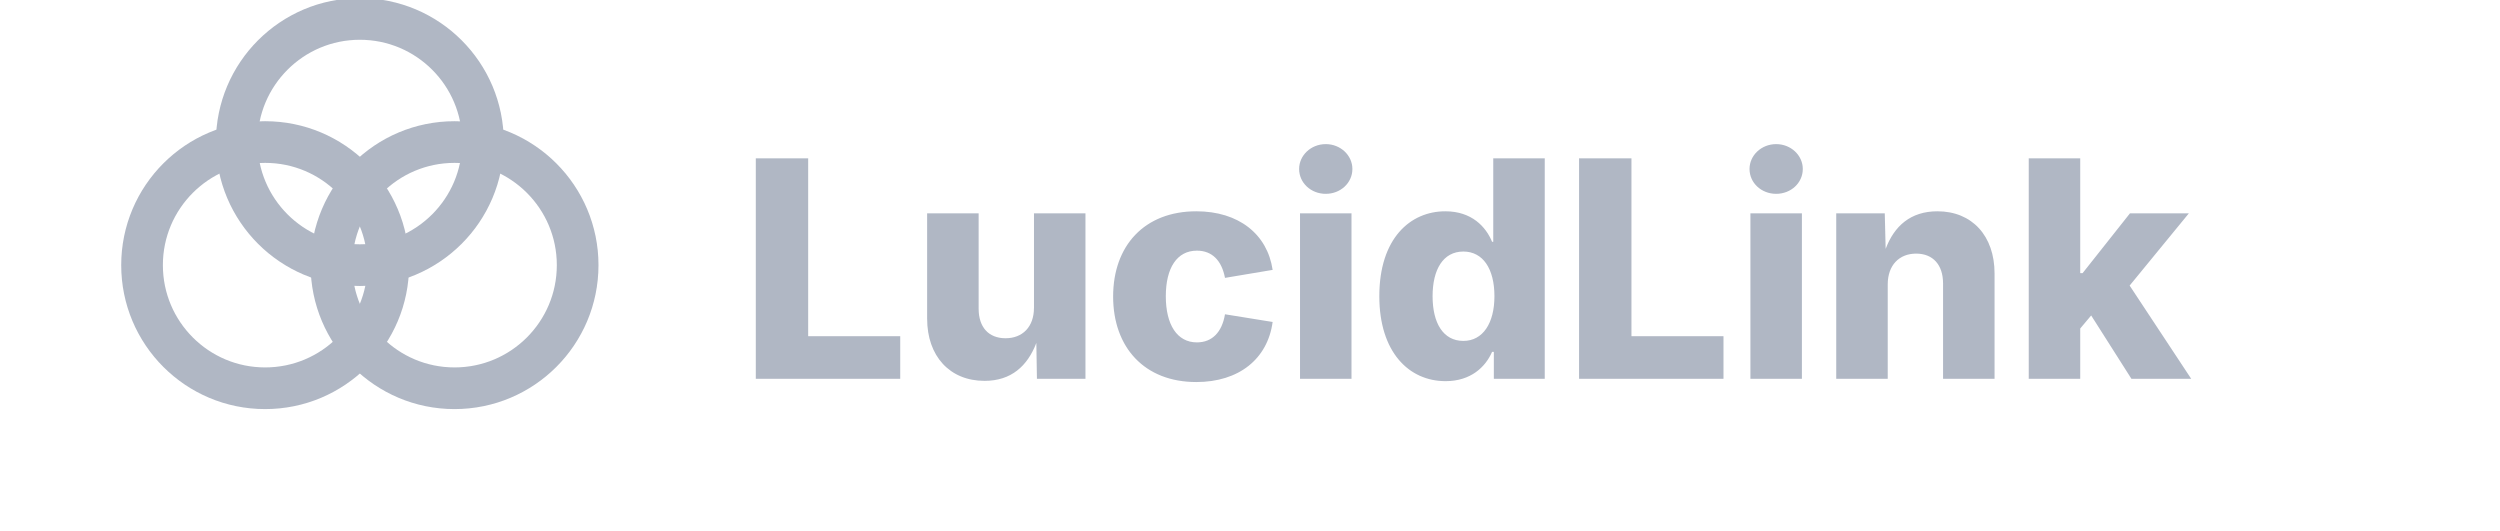
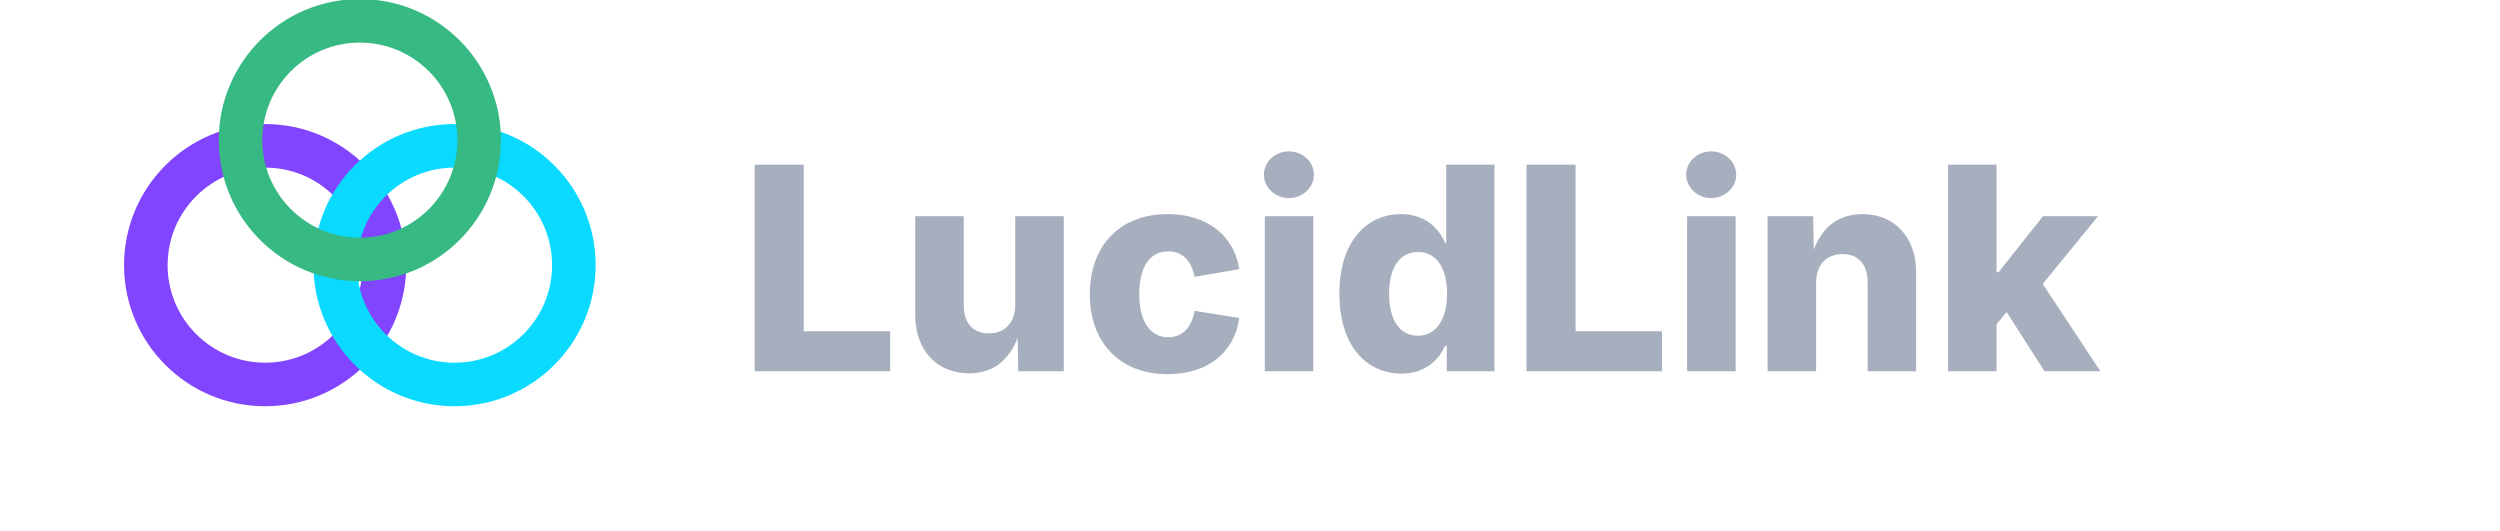
- <svg xmlns="http://www.w3.org/2000/svg" width="132" height="28" viewBox="0 0 132 28">
-   <g fill="none" stroke="#A7AFBE" stroke-width="2.2" opacity=".9">
-     <circle cx="14" cy="14" r="6.5" />
-     <circle cx="24" cy="14" r="6.5" />
-     <circle cx="19" cy="7.5" r="6.5" />
+ <svg xmlns="http://www.w3.org/2000/svg" width="132" height="28" viewBox="0 0 132 28" role="img" aria-label="LucidLink">
+   <g fill="none" stroke-width="2.3" opacity=".96">
+     <circle cx="14" cy="14" r="6.3" stroke="#7C3CFF" />
+     <circle cx="24" cy="14" r="6.3" stroke="#00D9FF" />
+     <circle cx="19" cy="7.4" r="6.3" stroke="#2EB67D" />
  </g>
-   <text x="39" y="20" fill="#A7AFBE" font-family="Inter,Arial,sans-serif" font-size="16" font-weight="800" opacity=".9">LucidLink</text>
+   <text x="39" y="19.6" fill="#A7AFBE" font-family="Inter, Arial, sans-serif" font-size="15" font-weight="800">
+     LucidLink
+   </text>
</svg>
